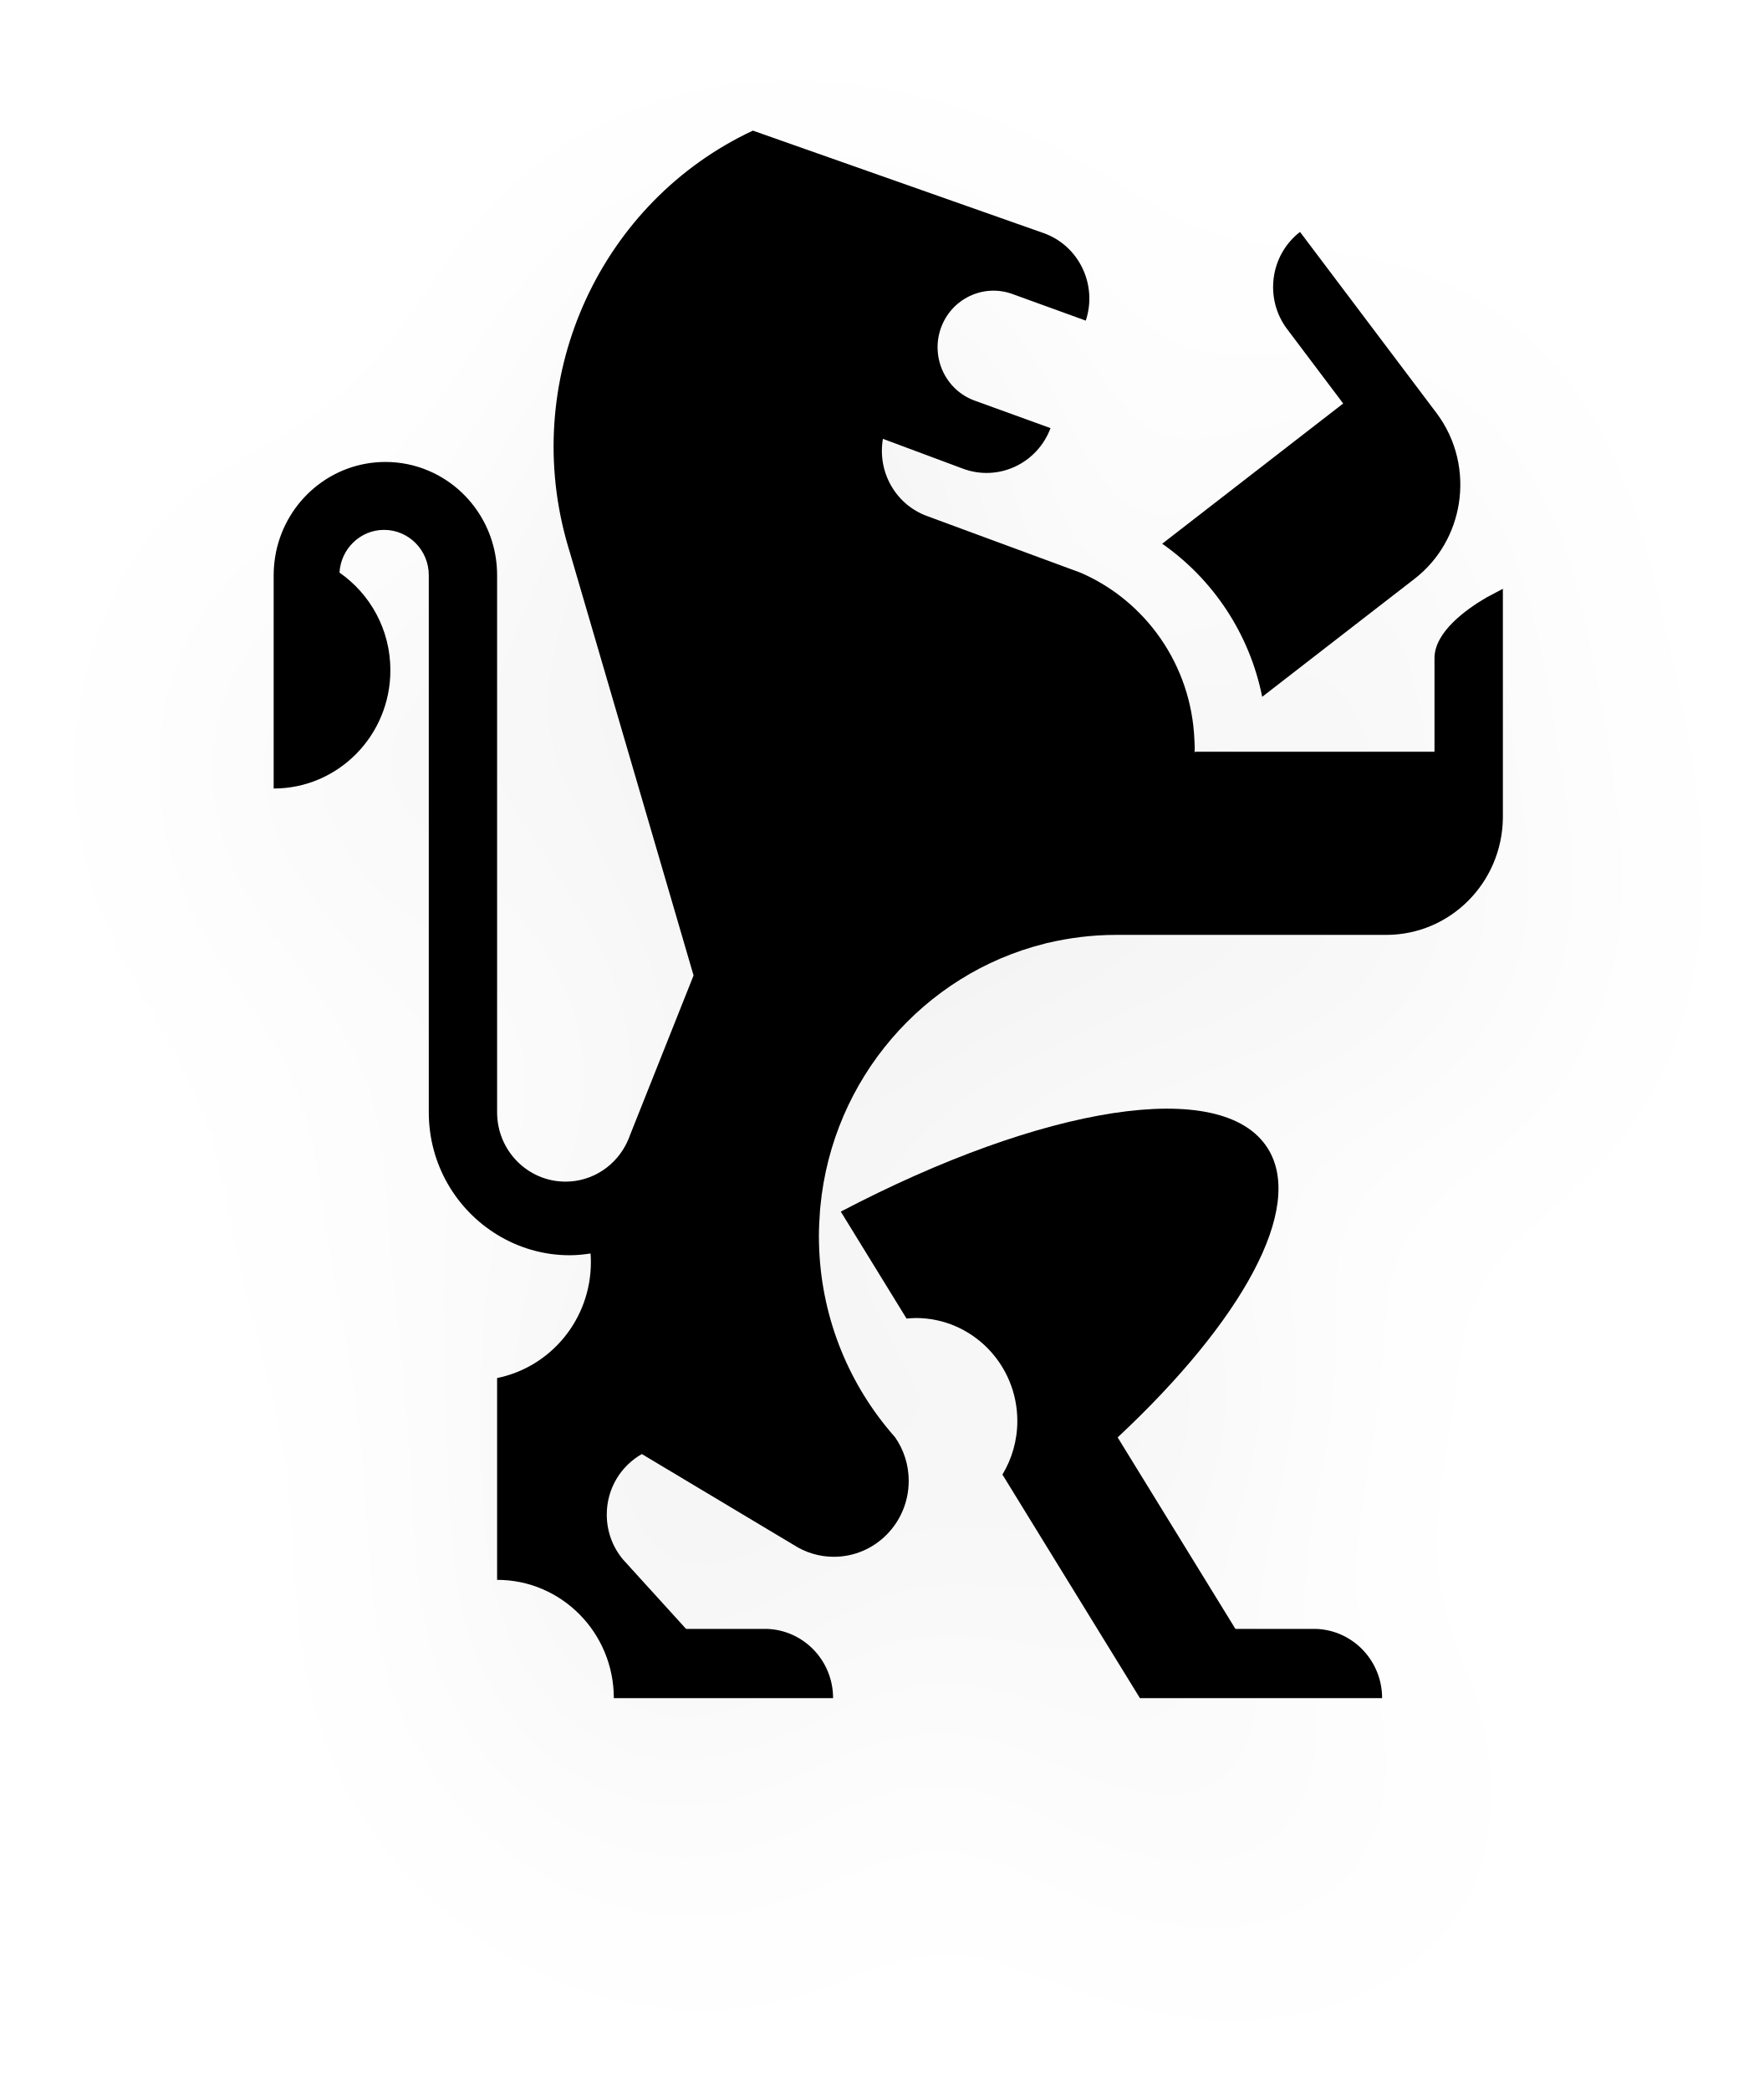
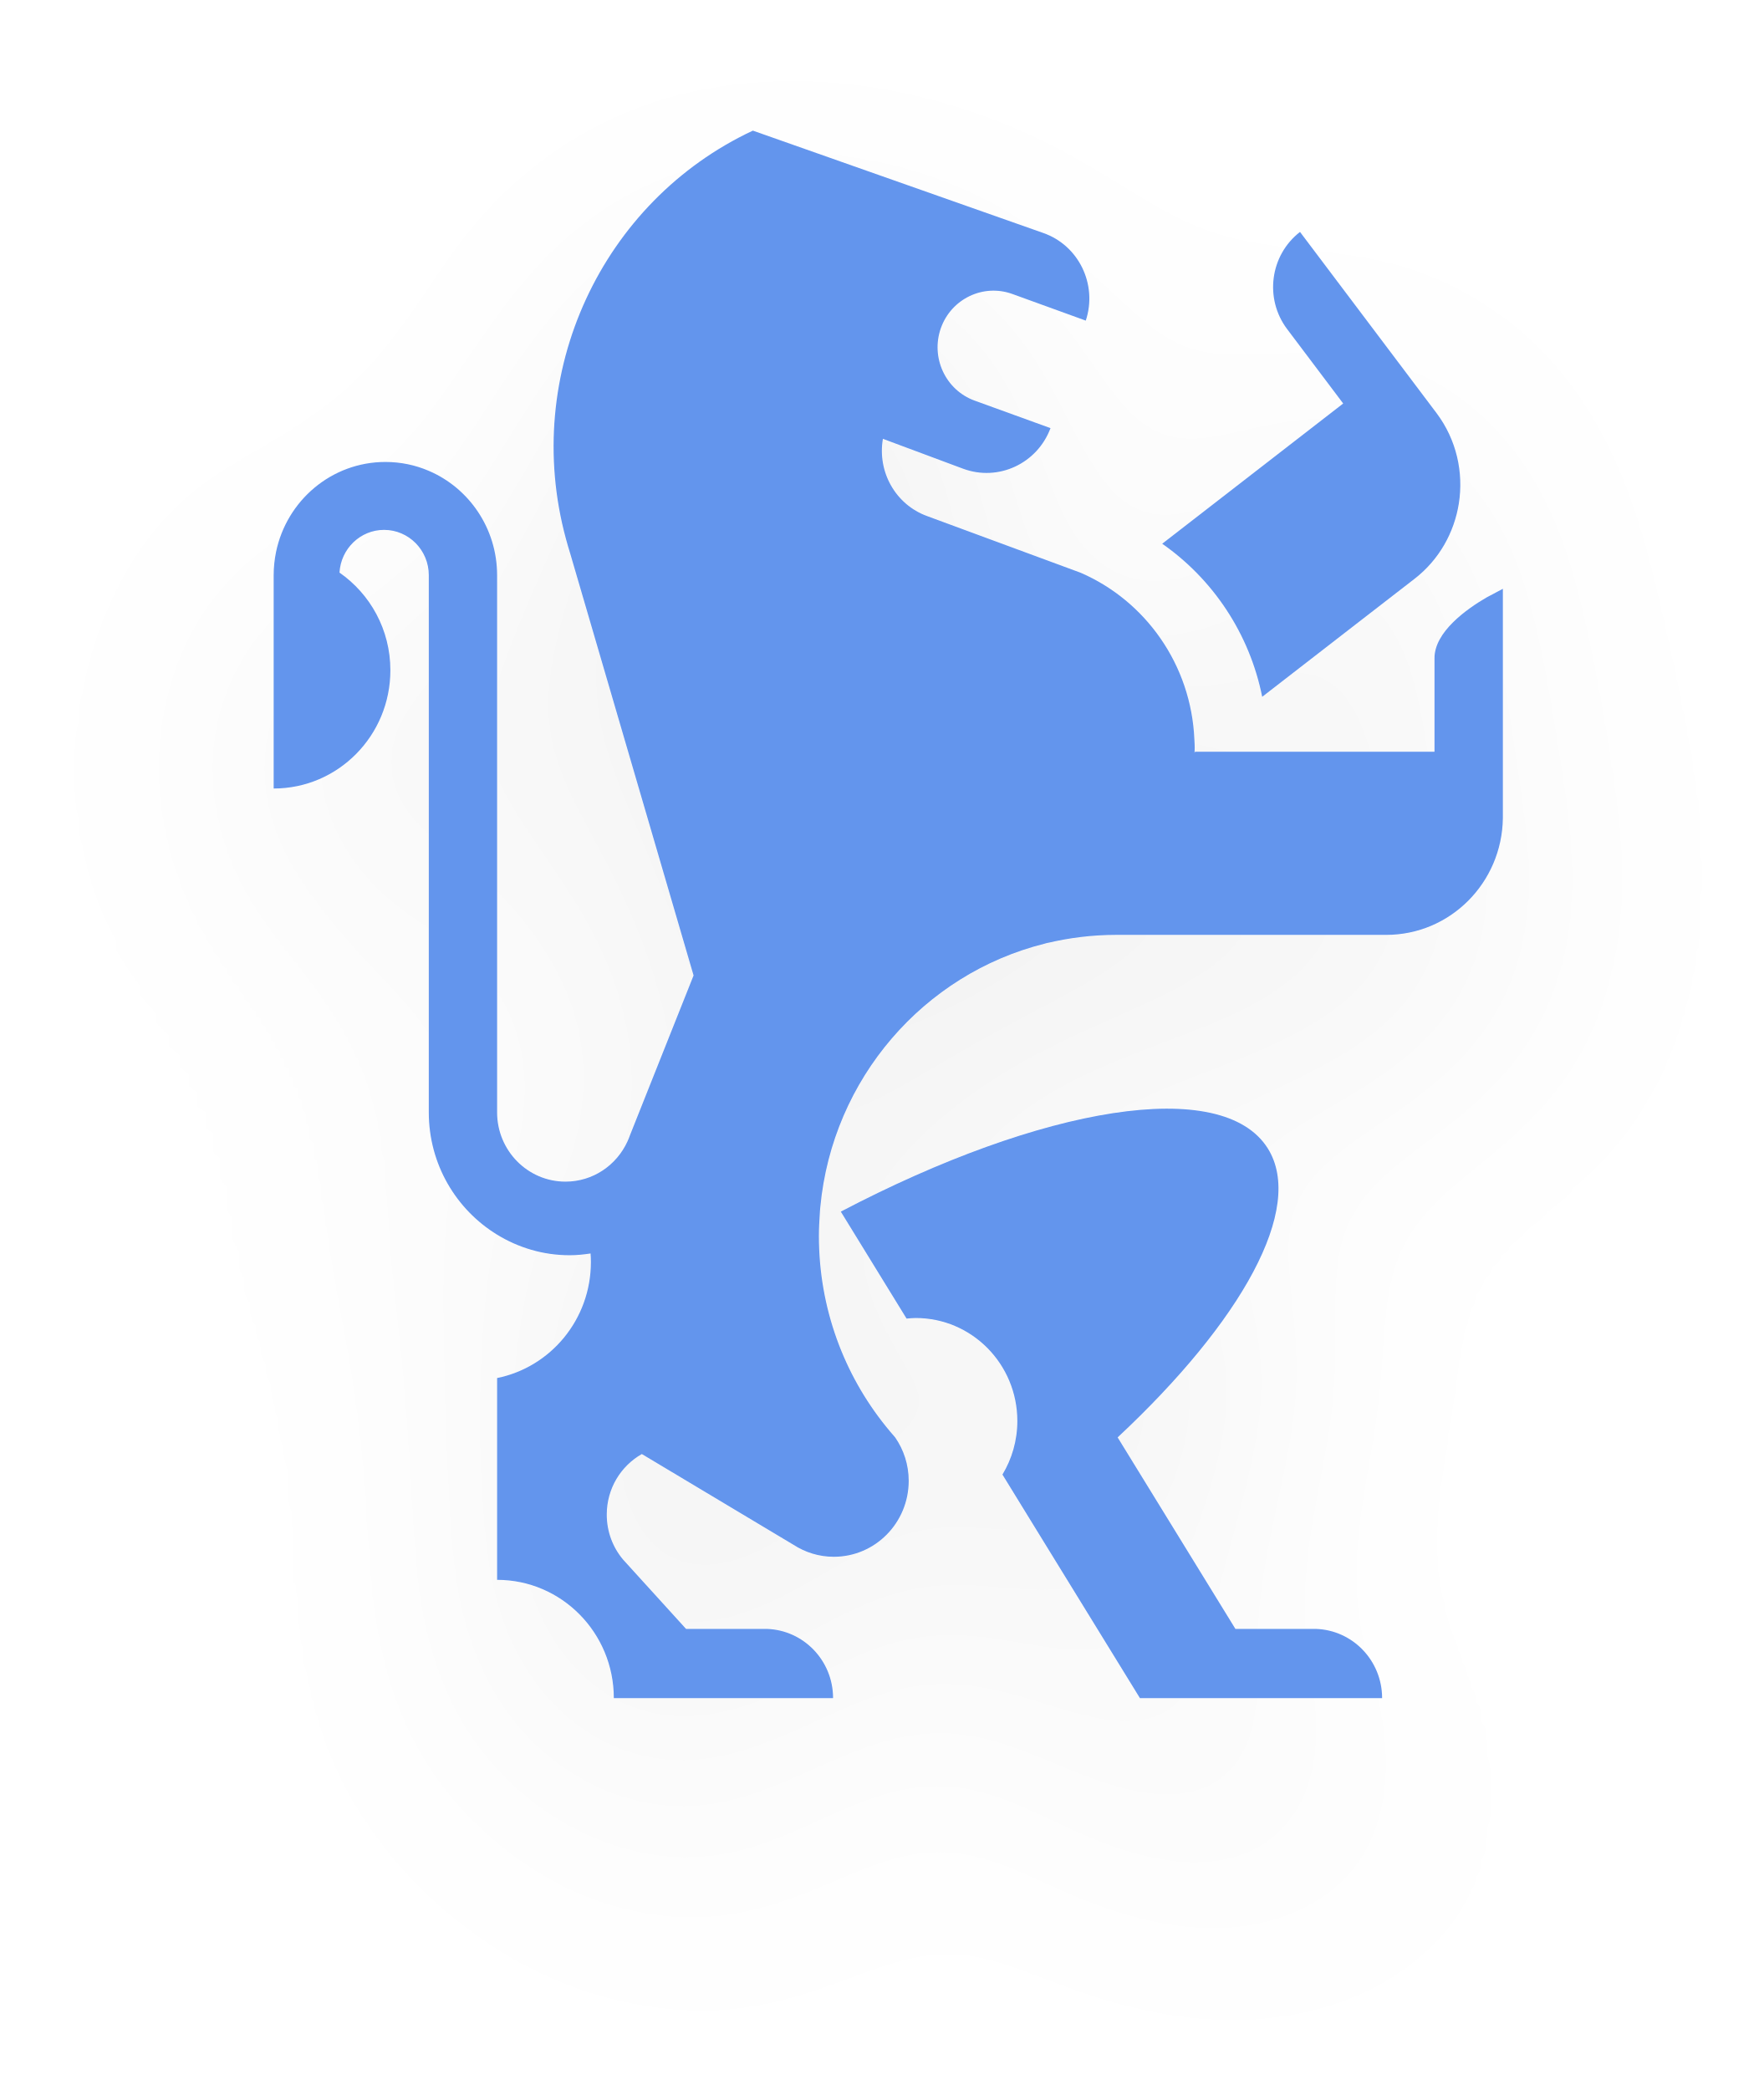
<svg xmlns="http://www.w3.org/2000/svg" width="27px" height="32px" viewBox="0 0 27 32" version="1.1">
  <defs>
    <filter x="-50%" y="-50%" width="200%" height="200%" filterUnits="objectBoundingBox" id="filter-1">
      <feOffset dx="0" dy="2" in="SourceAlpha" result="shadowOffsetOuter1" />
      <feGaussianBlur stdDeviation="2" in="shadowOffsetOuter1" result="shadowBlurOuter1" />
      <feColorMatrix values="0 0 0 0 0   0 0 0 0 0   0 0 0 0 0  0 0 0 0.05 0" type="matrix" in="shadowBlurOuter1" result="shadowMatrixOuter1" />
      <feMerge>
        <feMergeNode in="shadowMatrixOuter1" />
        <feMergeNode in="SourceGraphic" />
      </feMerge>
    </filter>
  </defs>
  <g id="OPt-2" stroke="none" stroke-width="1" fill="none" fill-rule="evenodd">
-     <g id="prog2_pro3_Mobile-Portrait_opt2-Copy-2" transform="translate(-10, -15)" fill="#000000">
+     <g id="prog2_pro3_Mobile-Portrait_opt2-Copy-2" transform="translate(-10, -15)" fill="#6495ED">
      <g id="nav">
        <g id="Group-6" filter="url(#filter-1)">
          <g id="ic_home" transform="translate(14, 17)">
            <g id="Group" transform="translate(9.6, 12) scale(-1, 1) translate(-9.6, -12) ">
              <path d="M1.542,6.862 L2.436,7.554 L3.875,8.669 C4.069,7.7 4.63,6.867 5.406,6.325 L2.635,4.178 L3.493,3.039 C3.844,2.573 3.756,1.907 3.296,1.551 L1.207,4.323 C0.898,4.733 0.79,5.235 0.864,5.708 C0.934,6.15 1.163,6.568 1.542,6.862 L1.542,6.862 Z" id="Shape" />
              <path d="M10.327,16.551 C7.236,14.931 4.483,14.473 3.788,15.585 C3.218,16.499 4.188,18.233 6.088,20.008 L4.285,22.94 L3.057,22.94 C2.492,22.956 2.039,23.424 2.039,24 L3.633,24 L5.747,24 L6.399,22.94 L7.444,21.241 L7.852,20.577 C7.708,20.338 7.624,20.057 7.624,19.757 C7.624,18.886 8.321,18.18 9.18,18.18 C9.227,18.18 9.274,18.185 9.32,18.189 L10.327,16.551 L10.327,16.551 Z" id="Shape" />
              <path d="M18.974,6.453 C18.812,5.665 18.124,5.073 17.299,5.073 C17.064,5.073 16.839,5.121 16.635,5.209 C16.021,5.471 15.589,6.088 15.589,6.807 L15.589,15.031 C15.589,15.617 15.12,16.092 14.542,16.092 C14.121,16.092 13.759,15.84 13.593,15.476 C13.578,15.444 13.565,15.411 13.553,15.377 L12.581,12.935 L14.468,6.481 C14.469,6.477 14.471,6.472 14.472,6.468 C14.495,6.396 14.515,6.323 14.535,6.251 C15.222,3.722 13.986,1.082 11.673,0 L7.23,1.566 C6.684,1.755 6.393,2.356 6.576,2.909 L7.701,2.501 C8.146,2.34 8.636,2.575 8.795,3.025 C8.954,3.476 8.722,3.973 8.277,4.134 L7.116,4.555 C7.319,5.099 7.916,5.377 8.456,5.176 L9.682,4.719 C9.769,5.22 9.492,5.725 9.004,5.902 L6.655,6.769 C5.664,7.198 4.961,8.176 4.913,9.325 C4.911,9.367 4.908,9.409 4.908,9.452 C4.908,9.478 4.911,9.504 4.911,9.53 C4.907,9.518 4.904,9.51 4.904,9.51 L1.237,9.51 L1.237,8.076 C1.237,7.676 0.749,7.327 0.439,7.147 L0.19,7.015 L0.19,10.528 C0.204,11.517 0.997,12.314 1.976,12.314 L6.111,12.314 C6.478,12.314 6.834,12.359 7.175,12.441 C7.158,12.437 7.142,12.431 7.125,12.426 C7.143,12.432 7.161,12.437 7.179,12.441 C7.19,12.444 7.2,12.447 7.211,12.45 C9.054,12.912 10.454,14.514 10.64,16.477 C10.644,16.511 10.646,16.545 10.648,16.58 C10.656,16.694 10.662,16.808 10.662,16.924 C10.662,18.028 10.278,19.042 9.639,19.836 C9.593,19.894 9.544,19.951 9.495,20.007 C9.364,20.196 9.287,20.425 9.287,20.673 C9.287,21.315 9.8,21.836 10.434,21.836 C10.661,21.836 10.873,21.768 11.052,21.652 L13.373,20.263 C13.694,20.445 13.91,20.791 13.91,21.19 C13.91,21.453 13.816,21.694 13.659,21.88 L12.696,22.94 L11.52,22.94 L11.52,22.94 L11.463,22.94 C10.898,22.956 10.445,23.424 10.445,24 L12.538,24 L12.538,24 L13.802,24 C13.802,23 14.602,22.189 15.589,22.189 L15.589,19.099 C14.77,18.934 14.153,18.202 14.153,17.323 C14.153,17.279 14.155,17.236 14.158,17.192 C14.263,17.208 14.369,17.219 14.478,17.219 C14.885,17.219 15.264,17.103 15.589,16.904 C16.215,16.521 16.635,15.827 16.635,15.031 L16.635,6.807 C16.635,6.424 16.942,6.113 17.32,6.113 C17.684,6.113 17.981,6.403 18.002,6.767 C17.532,7.094 17.223,7.641 17.223,8.262 C17.223,9.263 18.023,10.073 19.01,10.073 L19.01,6.807 C19.01,6.686 18.997,6.567 18.974,6.453 L18.974,6.453 Z" id="Shape" />
            </g>
          </g>
        </g>
      </g>
    </g>
  </g>
</svg>
